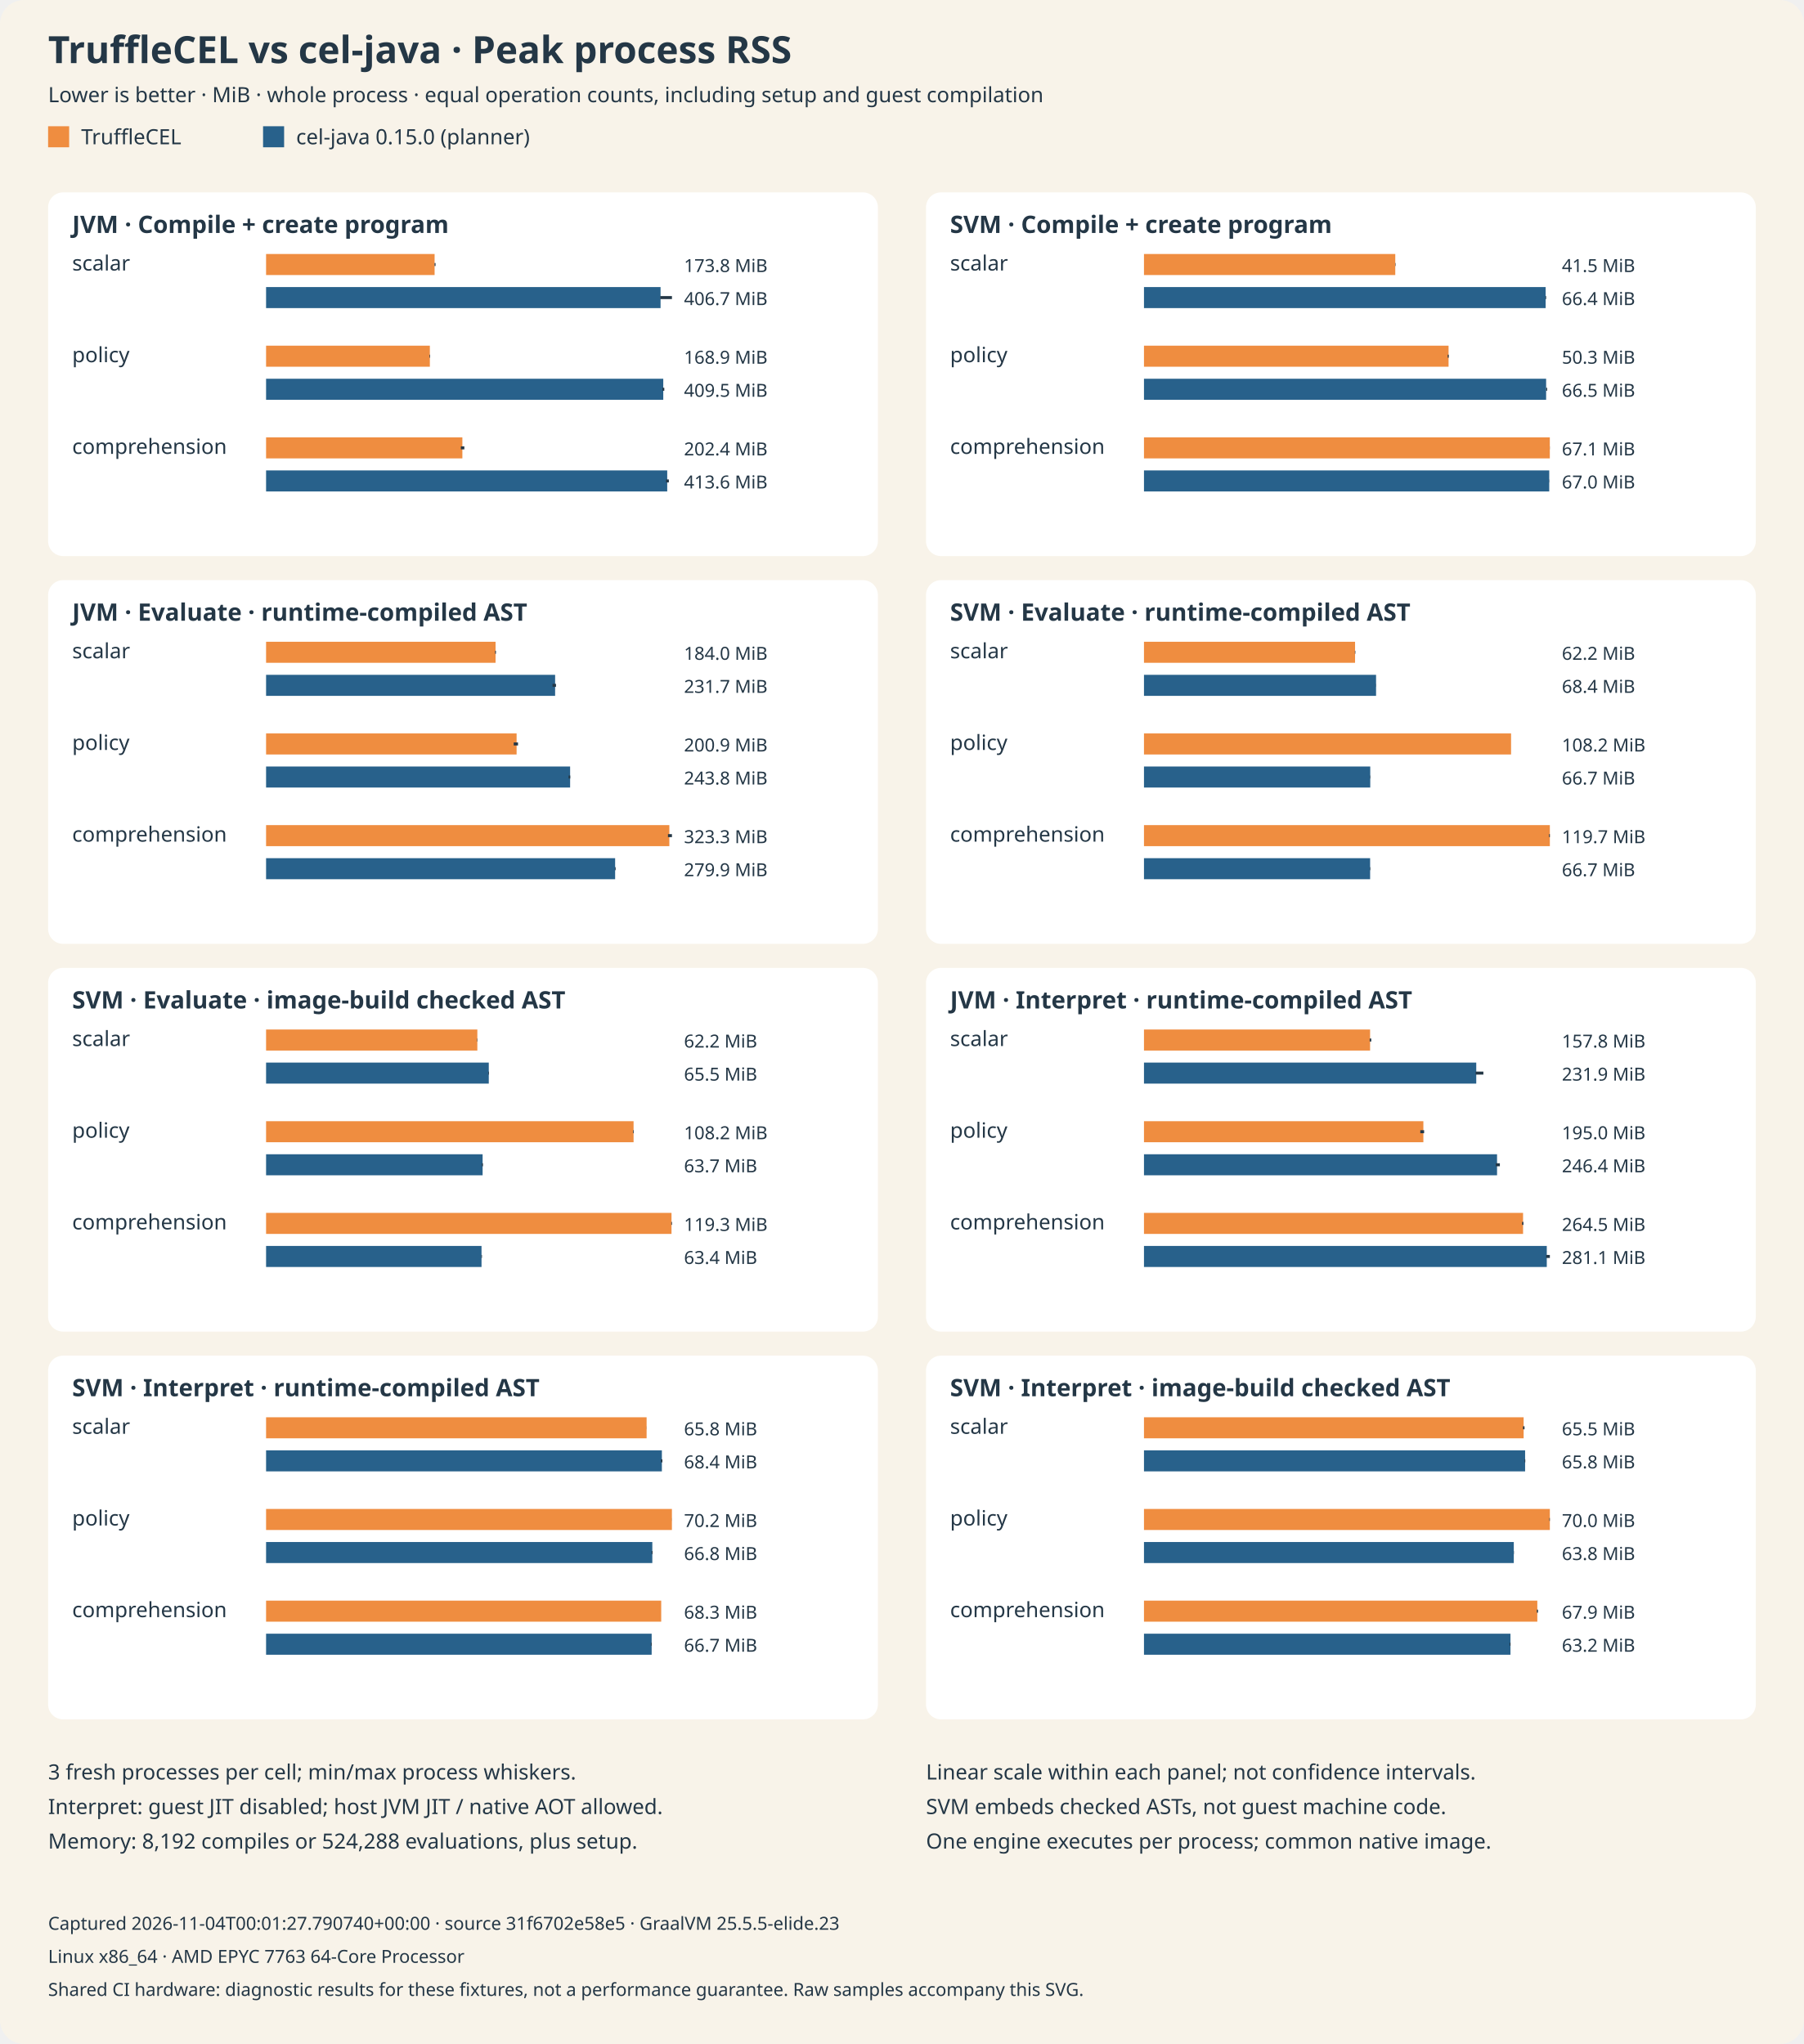
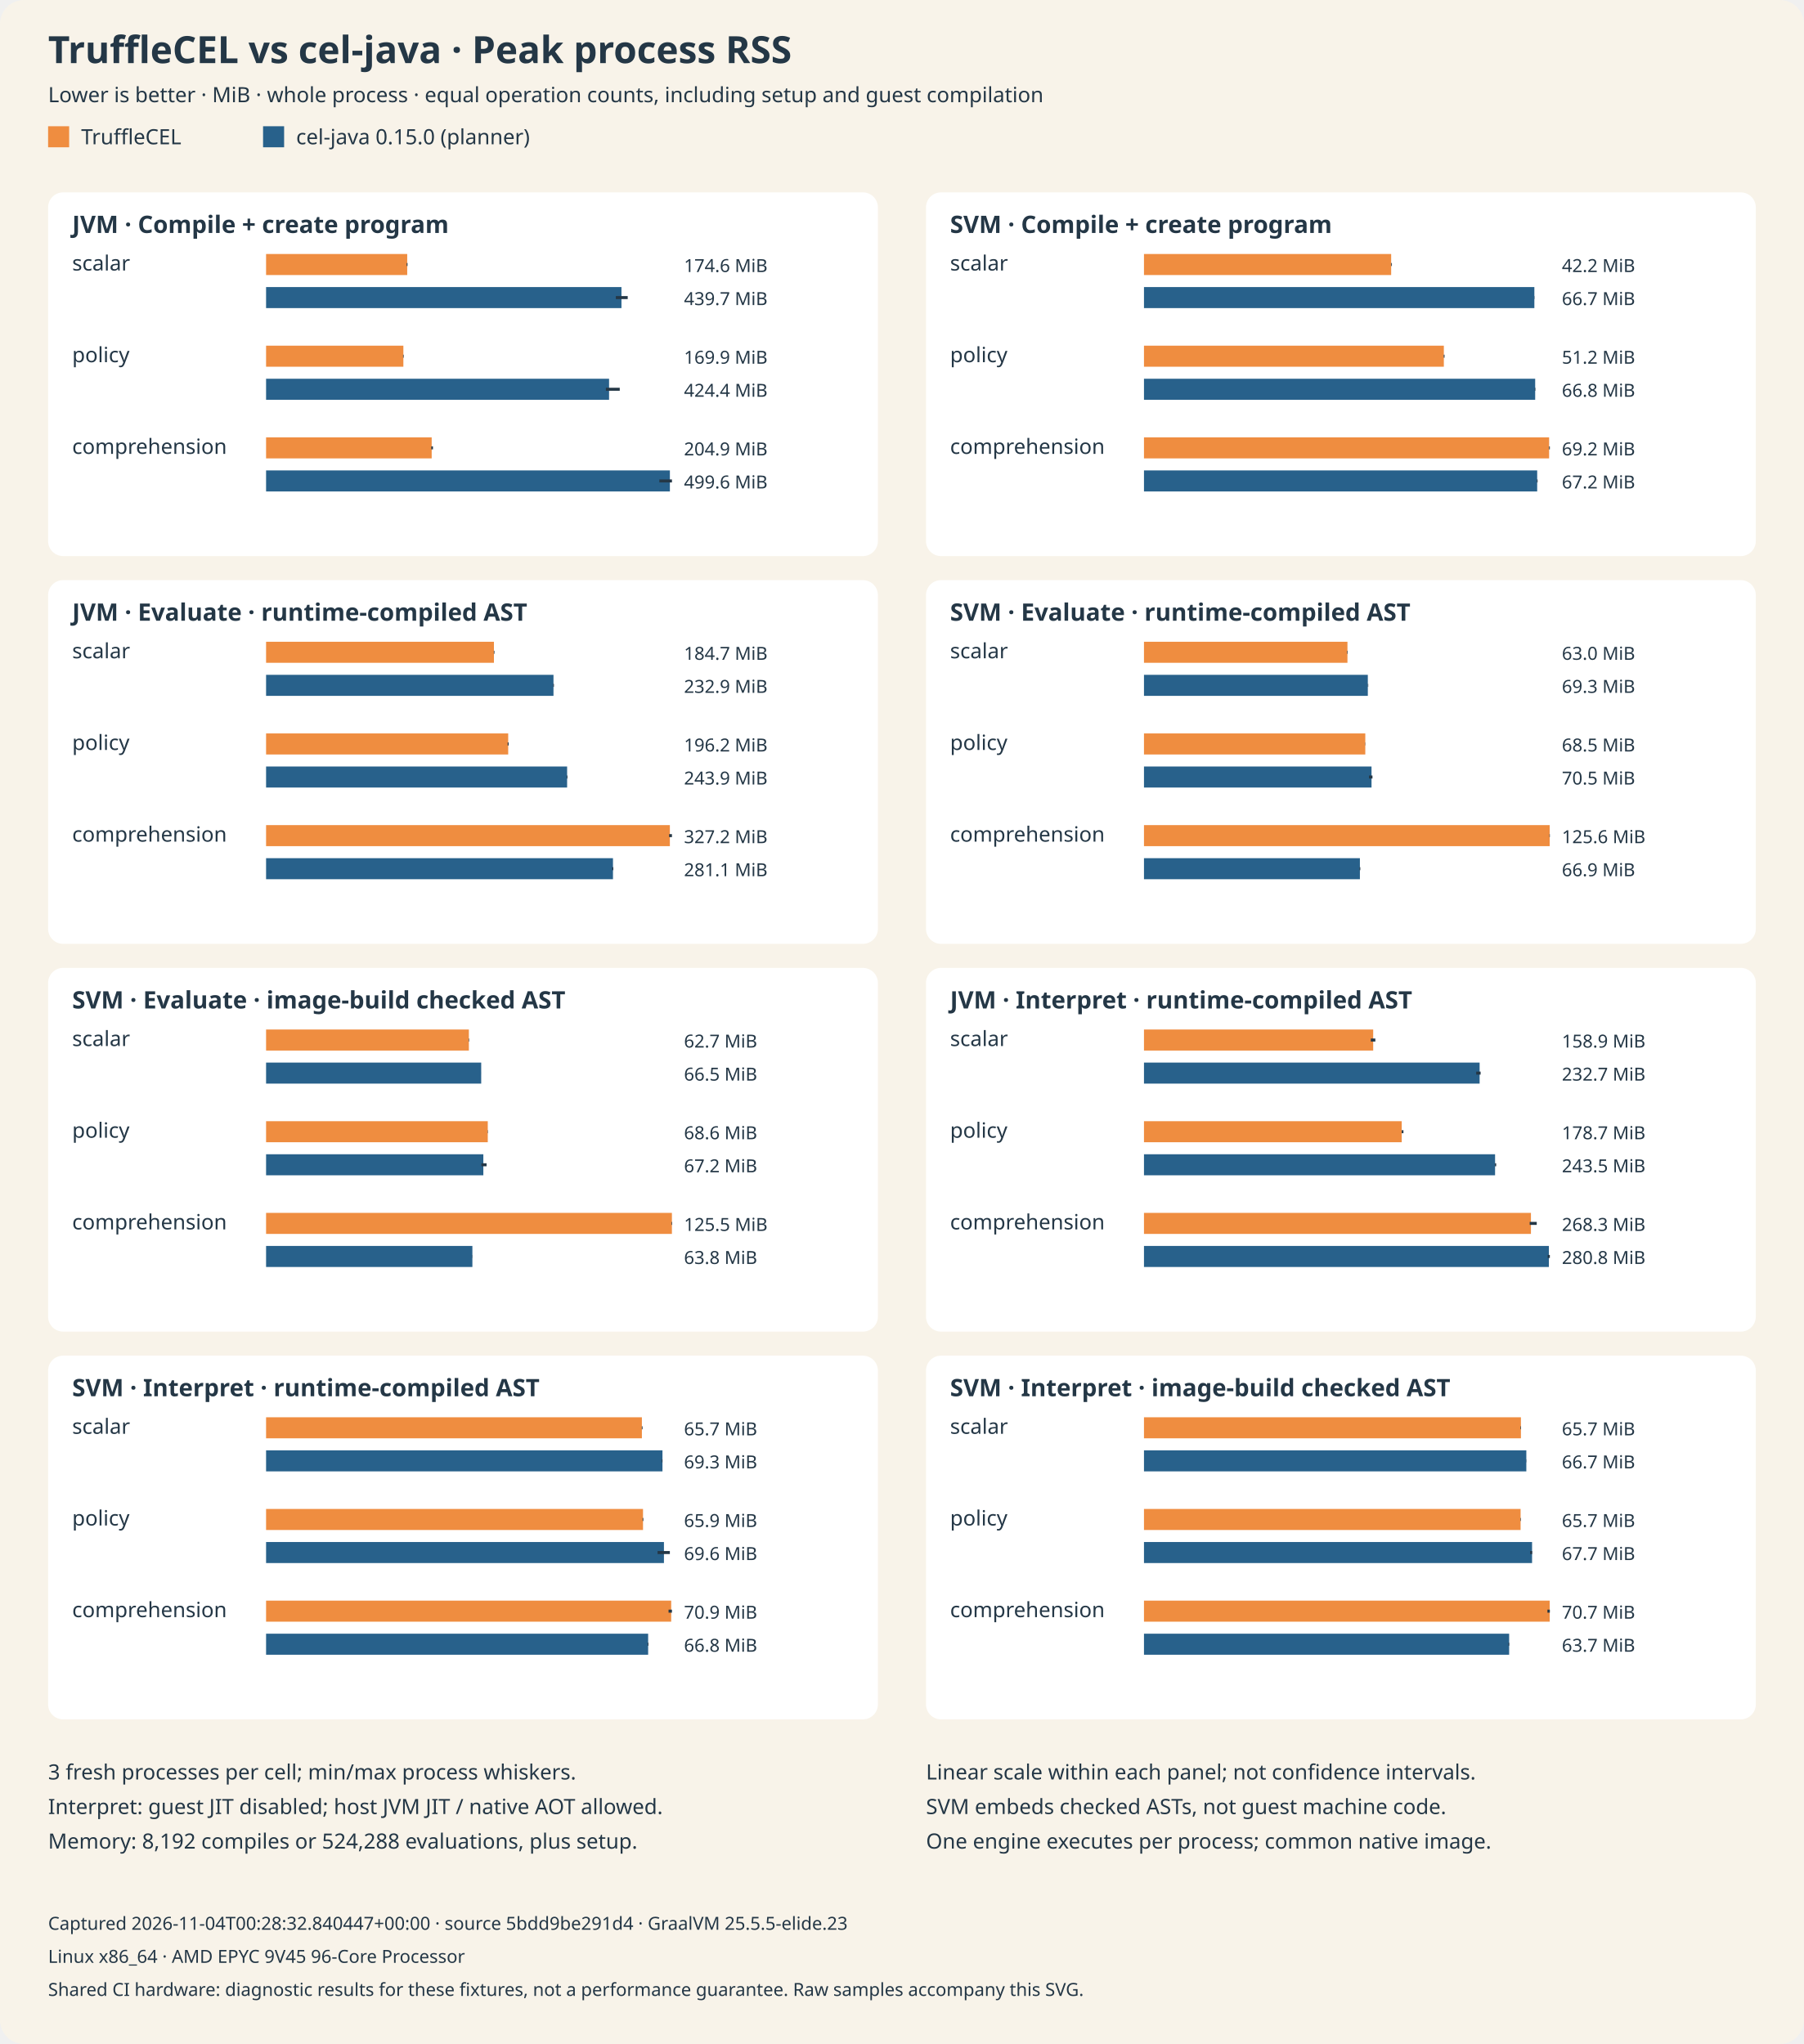
<svg xmlns="http://www.w3.org/2000/svg" width="1200" height="1360" viewBox="0 0 1200 1360" role="img" aria-labelledby="title desc">
  <rect width="1200" height="1360" rx="16" fill="#f8f3e9" />
  <style>text{font-family:system-ui,sans-serif;fill:#243746}.heading{font-size:25px;font-weight:700}.label{font-size:14px}.small{font-size:12px}.panel{font-size:16px;font-weight:650}</style>
  <text x="32" y="42" class="heading">TruffleCEL vs cel-java · Peak process RSS</text>
  <text x="32" y="68" class="label">Lower is better · MiB · whole process · equal operation counts, including setup and guest compilation</text>
  <rect x="32" y="84" width="14" height="14" fill="#ef8d40" />
  <text x="54" y="96" class="label">TruffleCEL</text>
  <rect x="175" y="84" width="14" height="14" fill="#28618b" />
  <text x="197" y="96" class="label">cel-java 0.15.0 (planner)</text>
  <rect x="32" y="128" width="552" height="242" rx="10" fill="white" />
  <text x="48" y="155" class="panel">JVM · Compile + create program</text>
  <text x="48" y="180" class="label">scalar</text>
-   <rect x="177" y="169" width="112.11" height="14" fill="#ef8d40" />
-   <path d="M289.06,176 H289.74" stroke="#243746" stroke-width="2" />
-   <text x="455.00" y="181" class="small">173.8 MiB</text>
-   <rect x="177" y="191" width="262.42" height="14" fill="#28618b" />
-   <path d="M439.18,198 H447.00" stroke="#243746" stroke-width="2" />
-   <text x="455.00" y="203" class="small">406.7 MiB</text>
+   <rect x="177" y="169" width="93.89" height="14" fill="#ef8d40" />
+   <path d="M270.53,176 H271.10" stroke="#243746" stroke-width="2" />
+   <text x="455.00" y="181" class="small">174.6 MiB</text>
+   <rect x="177" y="191" width="236.41" height="14" fill="#28618b" />
+   <path d="M409.67,198 H417.57" stroke="#243746" stroke-width="2" />
+   <text x="455.00" y="203" class="small">439.7 MiB</text>
  <text x="48" y="241" class="label">policy</text>
-   <rect x="177" y="230" width="108.95" height="14" fill="#ef8d40" />
-   <path d="M285.61,237 H285.98" stroke="#243746" stroke-width="2" />
-   <text x="455.00" y="242" class="small">168.9 MiB</text>
-   <rect x="177" y="252" width="264.22" height="14" fill="#28618b" />
-   <path d="M440.62,259 H441.91" stroke="#243746" stroke-width="2" />
-   <text x="455.00" y="264" class="small">409.5 MiB</text>
+   <rect x="177" y="230" width="91.33" height="14" fill="#ef8d40" />
+   <path d="M268.14,237 H268.51" stroke="#243746" stroke-width="2" />
+   <text x="455.00" y="242" class="small">169.9 MiB</text>
+   <rect x="177" y="252" width="228.17" height="14" fill="#28618b" />
+   <path d="M403.04,259 H412.27" stroke="#243746" stroke-width="2" />
+   <text x="455.00" y="264" class="small">424.4 MiB</text>
  <text x="48" y="302" class="label">comprehension</text>
-   <rect x="177" y="291" width="130.58" height="14" fill="#ef8d40" />
-   <path d="M306.56,298 H308.89" stroke="#243746" stroke-width="2" />
-   <text x="455.00" y="303" class="small">202.4 MiB</text>
-   <rect x="177" y="313" width="266.85" height="14" fill="#28618b" />
-   <path d="M443.07,320 H444.94" stroke="#243746" stroke-width="2" />
-   <text x="455.00" y="325" class="small">413.6 MiB</text>
+   <rect x="177" y="291" width="110.17" height="14" fill="#ef8d40" />
+   <path d="M286.91,298 H288.02" stroke="#243746" stroke-width="2" />
+   <text x="455.00" y="303" class="small">204.9 MiB</text>
+   <rect x="177" y="313" width="268.63" height="14" fill="#28618b" />
+   <path d="M438.63,320 H447.00" stroke="#243746" stroke-width="2" />
+   <text x="455.00" y="325" class="small">499.6 MiB</text>
  <rect x="616" y="128" width="552" height="242" rx="10" fill="white" />
  <text x="632" y="155" class="panel">SVM · Compile + create program</text>
  <text x="632" y="180" class="label">scalar</text>
-   <rect x="761" y="169" width="167.17" height="14" fill="#ef8d40" />
-   <path d="M928.16,176 H928.41" stroke="#243746" stroke-width="2" />
-   <text x="1039.00" y="181" class="small">41.5 MiB</text>
-   <rect x="761" y="191" width="267.20" height="14" fill="#28618b" />
-   <path d="M1028.08,198 H1028.52" stroke="#243746" stroke-width="2" />
-   <text x="1039.00" y="203" class="small">66.4 MiB</text>
+   <rect x="761" y="169" width="164.44" height="14" fill="#ef8d40" />
+   <path d="M925.44,176 H925.92" stroke="#243746" stroke-width="2" />
+   <text x="1039.00" y="181" class="small">42.2 MiB</text>
+   <rect x="761" y="191" width="259.70" height="14" fill="#28618b" />
+   <path d="M1020.57,198 H1020.73" stroke="#243746" stroke-width="2" />
+   <text x="1039.00" y="203" class="small">66.7 MiB</text>
  <text x="632" y="241" class="label">policy</text>
-   <rect x="761" y="230" width="202.62" height="14" fill="#ef8d40" />
-   <path d="M963.04,237 H963.75" stroke="#243746" stroke-width="2" />
-   <text x="1039.00" y="242" class="small">50.3 MiB</text>
-   <rect x="761" y="252" width="267.52" height="14" fill="#28618b" />
-   <path d="M1028.50,259 H1029.21" stroke="#243746" stroke-width="2" />
-   <text x="1039.00" y="264" class="small">66.5 MiB</text>
+   <rect x="761" y="230" width="199.48" height="14" fill="#ef8d40" />
+   <path d="M960.39,237 H960.95" stroke="#243746" stroke-width="2" />
+   <text x="1039.00" y="242" class="small">51.2 MiB</text>
+   <rect x="761" y="252" width="260.24" height="14" fill="#28618b" />
+   <path d="M1020.95,259 H1021.33" stroke="#243746" stroke-width="2" />
+   <text x="1039.00" y="264" class="small">66.8 MiB</text>
  <text x="632" y="302" class="label">comprehension</text>
-   <rect x="761" y="291" width="269.98" height="14" fill="#ef8d40" />
-   <path d="M1030.94,298 H1031.00" stroke="#243746" stroke-width="2" />
-   <text x="1039.00" y="303" class="small">67.1 MiB</text>
-   <rect x="761" y="313" width="269.59" height="14" fill="#28618b" />
-   <path d="M1030.59,320 H1030.73" stroke="#243746" stroke-width="2" />
-   <text x="1039.00" y="325" class="small">67.0 MiB</text>
+   <rect x="761" y="291" width="269.51" height="14" fill="#ef8d40" />
+   <path d="M1030.47,298 H1031.00" stroke="#243746" stroke-width="2" />
+   <text x="1039.00" y="303" class="small">69.2 MiB</text>
+   <rect x="761" y="313" width="261.57" height="14" fill="#28618b" />
+   <path d="M1022.35,320 H1022.86" stroke="#243746" stroke-width="2" />
+   <text x="1039.00" y="325" class="small">67.2 MiB</text>
  <rect x="32" y="386" width="552" height="242" rx="10" fill="white" />
  <text x="48" y="413" class="panel">JVM · Evaluate · runtime-compiled AST</text>
  <text x="48" y="438" class="label">scalar</text>
-   <rect x="177" y="427" width="152.66" height="14" fill="#ef8d40" />
-   <path d="M329.36,434 H329.92" stroke="#243746" stroke-width="2" />
-   <text x="455.00" y="439" class="small">184.0 MiB</text>
-   <rect x="177" y="449" width="192.28" height="14" fill="#28618b" />
-   <path d="M367.53,456 H369.87" stroke="#243746" stroke-width="2" />
-   <text x="455.00" y="461" class="small">231.7 MiB</text>
+   <rect x="177" y="427" width="151.58" height="14" fill="#ef8d40" />
+   <path d="M328.51,434 H328.91" stroke="#243746" stroke-width="2" />
+   <text x="455.00" y="439" class="small">184.7 MiB</text>
+   <rect x="177" y="449" width="191.19" height="14" fill="#28618b" />
+   <path d="M368.01,456 H368.49" stroke="#243746" stroke-width="2" />
+   <text x="455.00" y="461" class="small">232.9 MiB</text>
  <text x="48" y="499" class="label">policy</text>
-   <rect x="177" y="488" width="166.66" height="14" fill="#ef8d40" />
-   <path d="M341.74,495 H344.60" stroke="#243746" stroke-width="2" />
-   <text x="455.00" y="500" class="small">200.9 MiB</text>
-   <rect x="177" y="510" width="202.26" height="14" fill="#28618b" />
-   <path d="M378.23,517 H379.34" stroke="#243746" stroke-width="2" />
-   <text x="455.00" y="522" class="small">243.8 MiB</text>
+   <rect x="177" y="488" width="161.07" height="14" fill="#ef8d40" />
+   <path d="M337.71,495 H338.36" stroke="#243746" stroke-width="2" />
+   <text x="455.00" y="500" class="small">196.2 MiB</text>
+   <rect x="177" y="510" width="200.26" height="14" fill="#28618b" />
+   <path d="M377.01,517 H377.45" stroke="#243746" stroke-width="2" />
+   <text x="455.00" y="522" class="small">243.9 MiB</text>
  <text x="48" y="560" class="label">comprehension</text>
-   <rect x="177" y="549" width="268.27" height="14" fill="#ef8d40" />
-   <path d="M444.35,556 H447.00" stroke="#243746" stroke-width="2" />
-   <text x="455.00" y="561" class="small">323.3 MiB</text>
-   <rect x="177" y="571" width="232.20" height="14" fill="#28618b" />
-   <path d="M409.05,578 H409.52" stroke="#243746" stroke-width="2" />
-   <text x="455.00" y="583" class="small">279.9 MiB</text>
+   <rect x="177" y="549" width="268.61" height="14" fill="#ef8d40" />
+   <path d="M445.12,556 H447.00" stroke="#243746" stroke-width="2" />
+   <text x="455.00" y="561" class="small">327.2 MiB</text>
+   <rect x="177" y="571" width="230.77" height="14" fill="#28618b" />
+   <path d="M407.25,578 H408.00" stroke="#243746" stroke-width="2" />
+   <text x="455.00" y="583" class="small">281.1 MiB</text>
  <rect x="616" y="386" width="552" height="242" rx="10" fill="white" />
  <text x="632" y="413" class="panel">SVM · Evaluate · runtime-compiled AST</text>
  <text x="632" y="438" class="label">scalar</text>
-   <rect x="761" y="427" width="140.42" height="14" fill="#ef8d40" />
-   <path d="M901.32,434 H901.62" stroke="#243746" stroke-width="2" />
-   <text x="1039.00" y="439" class="small">62.2 MiB</text>
-   <rect x="761" y="449" width="154.39" height="14" fill="#28618b" />
-   <path d="M915.30,456 H915.42" stroke="#243746" stroke-width="2" />
-   <text x="1039.00" y="461" class="small">68.4 MiB</text>
+   <rect x="761" y="427" width="135.36" height="14" fill="#ef8d40" />
+   <path d="M896.20,434 H896.55" stroke="#243746" stroke-width="2" />
+   <text x="1039.00" y="439" class="small">63.0 MiB</text>
+   <rect x="761" y="449" width="148.91" height="14" fill="#28618b" />
+   <path d="M909.90,456 H910.20" stroke="#243746" stroke-width="2" />
+   <text x="1039.00" y="461" class="small">69.3 MiB</text>
  <text x="632" y="499" class="label">policy</text>
-   <rect x="761" y="488" width="244.20" height="14" fill="#ef8d40" />
-   <path d="M1005.20,495 H1005.20" stroke="#243746" stroke-width="2" />
-   <text x="1039.00" y="500" class="small">108.2 MiB</text>
-   <rect x="761" y="510" width="150.52" height="14" fill="#28618b" />
-   <path d="M911.45,517 H911.68" stroke="#243746" stroke-width="2" />
-   <text x="1039.00" y="522" class="small">66.7 MiB</text>
+   <rect x="761" y="488" width="147.23" height="14" fill="#ef8d40" />
+   <path d="M908.21,495 H908.36" stroke="#243746" stroke-width="2" />
+   <text x="1039.00" y="500" class="small">68.5 MiB</text>
+   <rect x="761" y="510" width="151.37" height="14" fill="#28618b" />
+   <path d="M910.68,517 H913.00" stroke="#243746" stroke-width="2" />
+   <text x="1039.00" y="522" class="small">70.5 MiB</text>
  <text x="632" y="560" class="label">comprehension</text>
-   <rect x="761" y="549" width="270.00" height="14" fill="#ef8d40" />
-   <path d="M1030.47,556 H1031.00" stroke="#243746" stroke-width="2" />
-   <text x="1039.00" y="561" class="small">119.7 MiB</text>
-   <rect x="761" y="571" width="150.44" height="14" fill="#28618b" />
-   <path d="M911.43,578 H911.72" stroke="#243746" stroke-width="2" />
-   <text x="1039.00" y="583" class="small">66.7 MiB</text>
+   <rect x="761" y="549" width="269.89" height="14" fill="#ef8d40" />
+   <path d="M1030.73,556 H1031.00" stroke="#243746" stroke-width="2" />
+   <text x="1039.00" y="561" class="small">125.6 MiB</text>
+   <rect x="761" y="571" width="143.64" height="14" fill="#28618b" />
+   <path d="M904.38,578 H904.91" stroke="#243746" stroke-width="2" />
+   <text x="1039.00" y="583" class="small">66.9 MiB</text>
  <rect x="32" y="644" width="552" height="242" rx="10" fill="white" />
  <text x="48" y="671" class="panel">SVM · Evaluate · image-build checked AST</text>
  <text x="48" y="696" class="label">scalar</text>
-   <rect x="177" y="685" width="140.54" height="14" fill="#ef8d40" />
-   <path d="M317.44,692 H317.68" stroke="#243746" stroke-width="2" />
-   <text x="455.00" y="697" class="small">62.2 MiB</text>
-   <rect x="177" y="707" width="148.15" height="14" fill="#28618b" />
-   <path d="M324.76,714 H325.17" stroke="#243746" stroke-width="2" />
-   <text x="455.00" y="719" class="small">65.5 MiB</text>
+   <rect x="177" y="685" width="134.91" height="14" fill="#ef8d40" />
+   <path d="M311.73,692 H312.02" stroke="#243746" stroke-width="2" />
+   <text x="455.00" y="697" class="small">62.7 MiB</text>
+   <rect x="177" y="707" width="143.11" height="14" fill="#28618b" />
+   <path d="M320.11,714 H320.13" stroke="#243746" stroke-width="2" />
+   <text x="455.00" y="719" class="small">66.5 MiB</text>
  <text x="48" y="757" class="label">policy</text>
-   <rect x="177" y="746" width="244.47" height="14" fill="#ef8d40" />
-   <path d="M421.09,753 H421.51" stroke="#243746" stroke-width="2" />
-   <text x="455.00" y="758" class="small">108.2 MiB</text>
-   <rect x="177" y="768" width="144.05" height="14" fill="#28618b" />
-   <path d="M320.54,775 H321.25" stroke="#243746" stroke-width="2" />
-   <text x="455.00" y="780" class="small">63.7 MiB</text>
+   <rect x="177" y="746" width="147.48" height="14" fill="#ef8d40" />
+   <path d="M324.29,753 H324.49" stroke="#243746" stroke-width="2" />
+   <text x="455.00" y="758" class="small">68.6 MiB</text>
+   <rect x="177" y="768" width="144.53" height="14" fill="#28618b" />
+   <path d="M320.23,775 H323.69" stroke="#243746" stroke-width="2" />
+   <text x="455.00" y="780" class="small">67.2 MiB</text>
  <text x="48" y="818" class="label">comprehension</text>
-   <rect x="177" y="807" width="269.71" height="14" fill="#ef8d40" />
-   <path d="M446.55,814 H447.00" stroke="#243746" stroke-width="2" />
-   <text x="455.00" y="819" class="small">119.3 MiB</text>
-   <rect x="177" y="829" width="143.32" height="14" fill="#28618b" />
-   <path d="M320.22,836 H320.62" stroke="#243746" stroke-width="2" />
-   <text x="455.00" y="841" class="small">63.4 MiB</text>
+   <rect x="177" y="807" width="269.97" height="14" fill="#ef8d40" />
+   <path d="M446.61,814 H447.00" stroke="#243746" stroke-width="2" />
+   <text x="455.00" y="819" class="small">125.5 MiB</text>
+   <rect x="177" y="829" width="137.24" height="14" fill="#28618b" />
+   <path d="M314.10,836 H314.26" stroke="#243746" stroke-width="2" />
+   <text x="455.00" y="841" class="small">63.8 MiB</text>
  <rect x="616" y="644" width="552" height="242" rx="10" fill="white" />
  <text x="632" y="671" class="panel">JVM · Interpret · runtime-compiled AST</text>
  <text x="632" y="696" class="label">scalar</text>
-   <rect x="761" y="685" width="150.42" height="14" fill="#ef8d40" />
-   <path d="M911.15,692 H912.20" stroke="#243746" stroke-width="2" />
-   <text x="1039.00" y="697" class="small">157.8 MiB</text>
-   <rect x="761" y="707" width="221.04" height="14" fill="#28618b" />
-   <path d="M981.62,714 H986.78" stroke="#243746" stroke-width="2" />
-   <text x="1039.00" y="719" class="small">231.9 MiB</text>
+   <rect x="761" y="685" width="152.48" height="14" fill="#ef8d40" />
+   <path d="M911.90,692 H914.92" stroke="#243746" stroke-width="2" />
+   <text x="1039.00" y="697" class="small">158.9 MiB</text>
+   <rect x="761" y="707" width="223.28" height="14" fill="#28618b" />
+   <path d="M982.00,714 H984.94" stroke="#243746" stroke-width="2" />
+   <text x="1039.00" y="719" class="small">232.7 MiB</text>
  <text x="632" y="757" class="label">policy</text>
-   <rect x="761" y="746" width="185.86" height="14" fill="#ef8d40" />
-   <path d="M944.82,753 H947.36" stroke="#243746" stroke-width="2" />
-   <text x="1039.00" y="758" class="small">195.0 MiB</text>
-   <rect x="761" y="768" width="234.87" height="14" fill="#28618b" />
-   <path d="M995.01,775 H997.74" stroke="#243746" stroke-width="2" />
-   <text x="1039.00" y="780" class="small">246.4 MiB</text>
+   <rect x="761" y="746" width="171.46" height="14" fill="#ef8d40" />
+   <path d="M932.46,753 H933.60" stroke="#243746" stroke-width="2" />
+   <text x="1039.00" y="758" class="small">178.7 MiB</text>
+   <rect x="761" y="768" width="233.56" height="14" fill="#28618b" />
+   <path d="M994.47,775 H995.29" stroke="#243746" stroke-width="2" />
+   <text x="1039.00" y="780" class="small">243.5 MiB</text>
  <text x="632" y="818" class="label">comprehension</text>
-   <rect x="761" y="807" width="252.18" height="14" fill="#ef8d40" />
-   <path d="M1012.54,814 H1013.42" stroke="#243746" stroke-width="2" />
-   <text x="1039.00" y="819" class="small">264.5 MiB</text>
-   <rect x="761" y="829" width="267.96" height="14" fill="#28618b" />
-   <path d="M1028.53,836 H1031.00" stroke="#243746" stroke-width="2" />
-   <text x="1039.00" y="841" class="small">281.1 MiB</text>
+   <rect x="761" y="807" width="257.42" height="14" fill="#ef8d40" />
+   <path d="M1017.59,814 H1022.28" stroke="#243746" stroke-width="2" />
+   <text x="1039.00" y="819" class="small">268.3 MiB</text>
+   <rect x="761" y="829" width="269.36" height="14" fill="#28618b" />
+   <path d="M1029.55,836 H1031.00" stroke="#243746" stroke-width="2" />
+   <text x="1039.00" y="841" class="small">280.8 MiB</text>
  <rect x="32" y="902" width="552" height="242" rx="10" fill="white" />
  <text x="48" y="929" class="panel">SVM · Interpret · runtime-compiled AST</text>
  <text x="48" y="954" class="label">scalar</text>
-   <rect x="177" y="943" width="253.14" height="14" fill="#ef8d40" />
-   <path d="M430.08,950 H430.14" stroke="#243746" stroke-width="2" />
-   <text x="455.00" y="955" class="small">65.8 MiB</text>
-   <rect x="177" y="965" width="263.30" height="14" fill="#28618b" />
-   <path d="M439.65,972 H440.64" stroke="#243746" stroke-width="2" />
-   <text x="455.00" y="977" class="small">68.4 MiB</text>
+   <rect x="177" y="943" width="250.00" height="14" fill="#ef8d40" />
+   <path d="M426.96,950 H427.43" stroke="#243746" stroke-width="2" />
+   <text x="455.00" y="955" class="small">65.7 MiB</text>
+   <rect x="177" y="965" width="263.69" height="14" fill="#28618b" />
+   <path d="M440.27,972 H440.69" stroke="#243746" stroke-width="2" />
+   <text x="455.00" y="977" class="small">69.3 MiB</text>
  <text x="48" y="1015" class="label">policy</text>
-   <rect x="177" y="1004" width="269.97" height="14" fill="#ef8d40" />
-   <path d="M446.95,1011 H447.00" stroke="#243746" stroke-width="2" />
-   <text x="455.00" y="1016" class="small">70.2 MiB</text>
-   <rect x="177" y="1026" width="256.94" height="14" fill="#28618b" />
-   <path d="M433.53,1033 H434.09" stroke="#243746" stroke-width="2" />
-   <text x="455.00" y="1038" class="small">66.8 MiB</text>
+   <rect x="177" y="1004" width="250.75" height="14" fill="#ef8d40" />
+   <path d="M427.48,1011 H427.95" stroke="#243746" stroke-width="2" />
+   <text x="455.00" y="1016" class="small">65.9 MiB</text>
+   <rect x="177" y="1026" width="264.67" height="14" fill="#28618b" />
+   <path d="M437.43,1033 H445.60" stroke="#243746" stroke-width="2" />
+   <text x="455.00" y="1038" class="small">69.6 MiB</text>
  <text x="48" y="1076" class="label">comprehension</text>
-   <rect x="177" y="1065" width="262.85" height="14" fill="#ef8d40" />
-   <path d="M439.85,1072 H439.85" stroke="#243746" stroke-width="2" />
-   <text x="455.00" y="1077" class="small">68.3 MiB</text>
-   <rect x="177" y="1087" width="256.50" height="14" fill="#28618b" />
-   <path d="M433.10,1094 H433.56" stroke="#243746" stroke-width="2" />
-   <text x="455.00" y="1099" class="small">66.7 MiB</text>
+   <rect x="177" y="1065" width="269.49" height="14" fill="#ef8d40" />
+   <path d="M444.74,1072 H447.00" stroke="#243746" stroke-width="2" />
+   <text x="455.00" y="1077" class="small">70.9 MiB</text>
+   <rect x="177" y="1087" width="254.16" height="14" fill="#28618b" />
+   <path d="M430.82,1094 H431.30" stroke="#243746" stroke-width="2" />
+   <text x="455.00" y="1099" class="small">66.8 MiB</text>
  <rect x="616" y="902" width="552" height="242" rx="10" fill="white" />
  <text x="632" y="929" class="panel">SVM · Interpret · image-build checked AST</text>
  <text x="632" y="954" class="label">scalar</text>
-   <rect x="761" y="943" width="252.56" height="14" fill="#ef8d40" />
-   <path d="M1013.12,950 H1014.15" stroke="#243746" stroke-width="2" />
-   <text x="1039.00" y="955" class="small">65.5 MiB</text>
-   <rect x="761" y="965" width="253.54" height="14" fill="#28618b" />
-   <path d="M1014.18,972 H1014.66" stroke="#243746" stroke-width="2" />
-   <text x="1039.00" y="977" class="small">65.8 MiB</text>
+   <rect x="761" y="943" width="250.75" height="14" fill="#ef8d40" />
+   <path d="M1011.42,950 H1011.78" stroke="#243746" stroke-width="2" />
+   <text x="1039.00" y="955" class="small">65.7 MiB</text>
+   <rect x="761" y="965" width="254.35" height="14" fill="#28618b" />
+   <path d="M1015.34,972 H1015.49" stroke="#243746" stroke-width="2" />
+   <text x="1039.00" y="977" class="small">66.7 MiB</text>
  <text x="632" y="1015" class="label">policy</text>
-   <rect x="761" y="1004" width="270.00" height="14" fill="#ef8d40" />
-   <path d="M1030.67,1011 H1031.00" stroke="#243746" stroke-width="2" />
-   <text x="1039.00" y="1016" class="small">70.0 MiB</text>
-   <rect x="761" y="1026" width="246.01" height="14" fill="#28618b" />
-   <path d="M1006.92,1033 H1007.06" stroke="#243746" stroke-width="2" />
-   <text x="1039.00" y="1038" class="small">63.8 MiB</text>
+   <rect x="761" y="1004" width="250.54" height="14" fill="#ef8d40" />
+   <path d="M1011.45,1011 H1011.76" stroke="#243746" stroke-width="2" />
+   <text x="1039.00" y="1016" class="small">65.7 MiB</text>
+   <rect x="761" y="1026" width="258.17" height="14" fill="#28618b" />
+   <path d="M1017.86,1033 H1019.24" stroke="#243746" stroke-width="2" />
+   <text x="1039.00" y="1038" class="small">67.7 MiB</text>
  <text x="632" y="1076" class="label">comprehension</text>
-   <rect x="761" y="1065" width="261.66" height="14" fill="#ef8d40" />
-   <path d="M1022.33,1072 H1023.14" stroke="#243746" stroke-width="2" />
-   <text x="1039.00" y="1077" class="small">67.9 MiB</text>
-   <rect x="761" y="1087" width="243.80" height="14" fill="#28618b" />
-   <path d="M1004.25,1094 H1004.83" stroke="#243746" stroke-width="2" />
-   <text x="1039.00" y="1099" class="small">63.2 MiB</text>
+   <rect x="761" y="1065" width="269.90" height="14" fill="#ef8d40" />
+   <path d="M1029.38,1072 H1031.00" stroke="#243746" stroke-width="2" />
+   <text x="1039.00" y="1077" class="small">70.7 MiB</text>
+   <rect x="761" y="1087" width="242.92" height="14" fill="#28618b" />
+   <path d="M1003.45,1094 H1003.94" stroke="#243746" stroke-width="2" />
+   <text x="1039.00" y="1099" class="small">63.7 MiB</text>
  <text x="32" y="1184" class="label">3 fresh processes per cell; min/max process whiskers.</text>
  <text x="616" y="1184" class="label">Linear scale within each panel; not confidence intervals.</text>
  <text x="32" y="1207" class="label">Interpret: guest JIT disabled; host JVM JIT / native AOT allowed.</text>
  <text x="616" y="1207" class="label">SVM embeds checked ASTs, not guest machine code.</text>
  <text x="32" y="1230" class="label">Memory: 8,192 compiles or 524,288 evaluations, plus setup.</text>
  <text x="616" y="1230" class="label">One engine executes per process; common native image.</text>
-   <text x="32" y="1284" class="small">Captured 2026-11-04T00:01:27.790740+00:00 · source 31f6702e58e5 · GraalVM 25.5.5-elide.23</text>
-   <text x="32" y="1306" class="small">Linux x86_64 · AMD EPYC 7763 64-Core Processor</text>
+   <text x="32" y="1284" class="small">Captured 2026-11-04T00:28:32.840447+00:00 · source 5bdd9be291d4 · GraalVM 25.5.5-elide.23</text>
+   <text x="32" y="1306" class="small">Linux x86_64 · AMD EPYC 9V45 96-Core Processor</text>
  <text x="32" y="1328" class="small">Shared CI hardware: diagnostic results for these fixtures, not a performance guarantee. Raw samples accompany this SVG.</text>
</svg>
